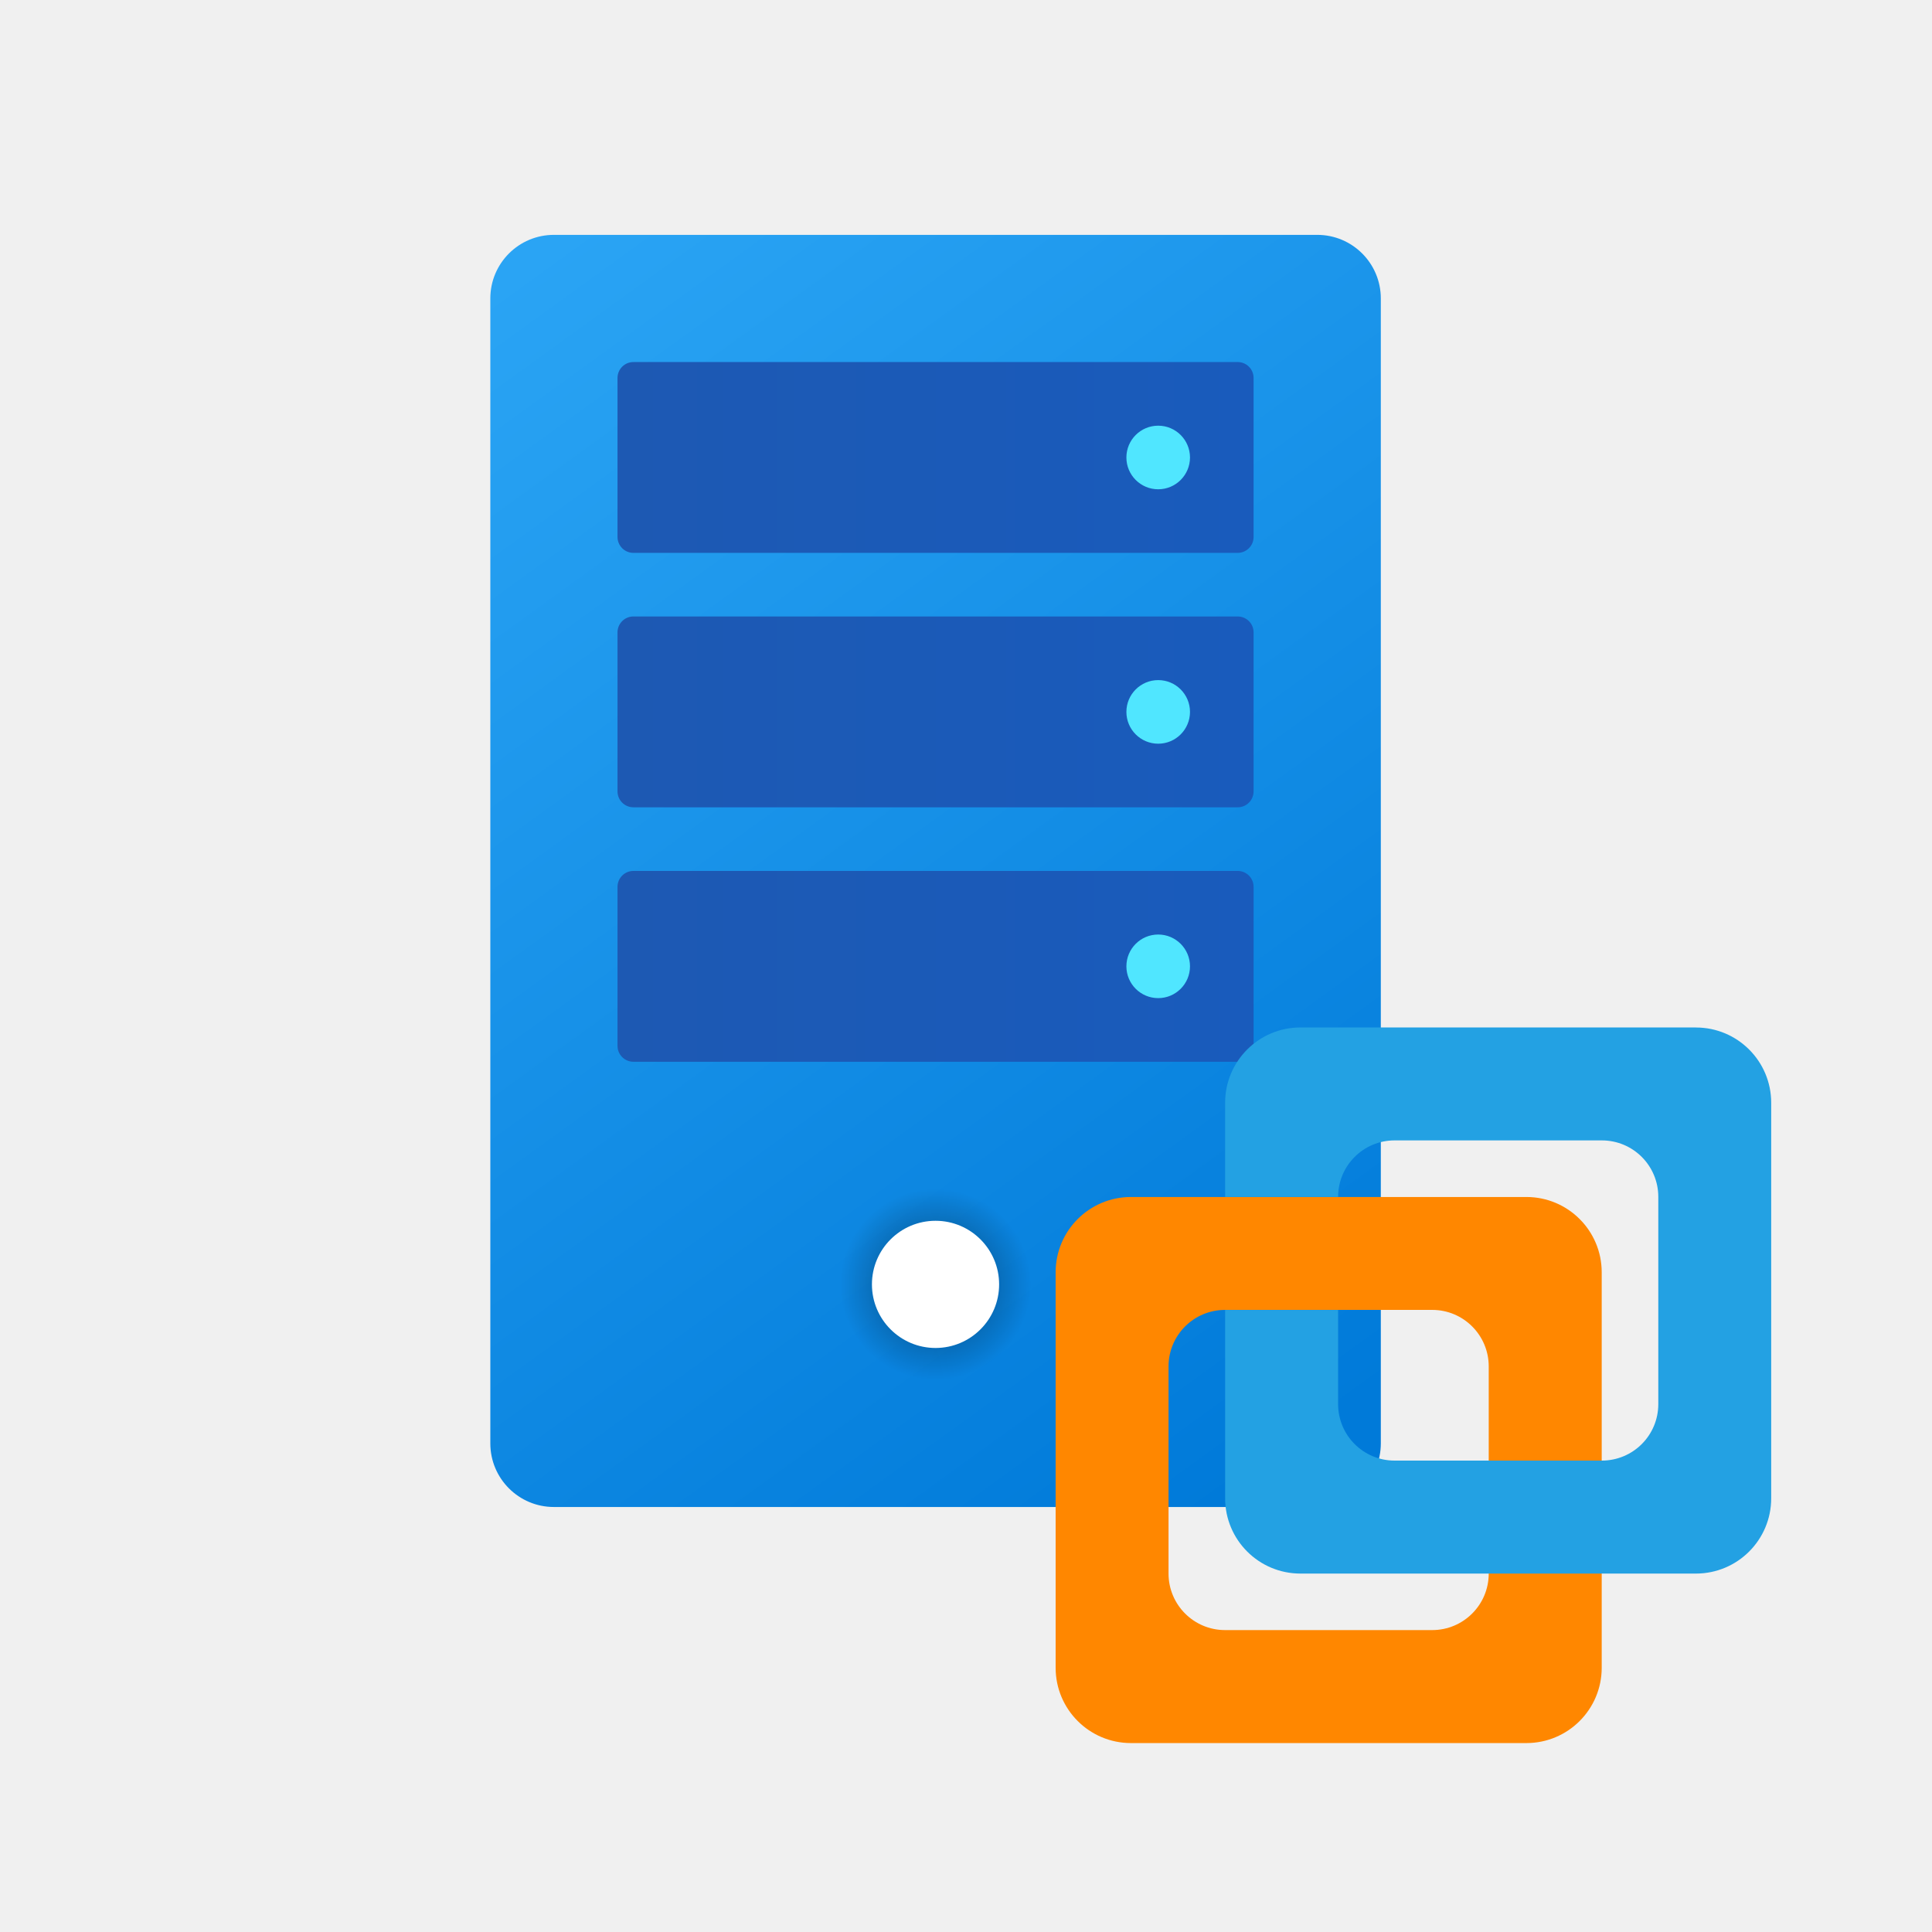
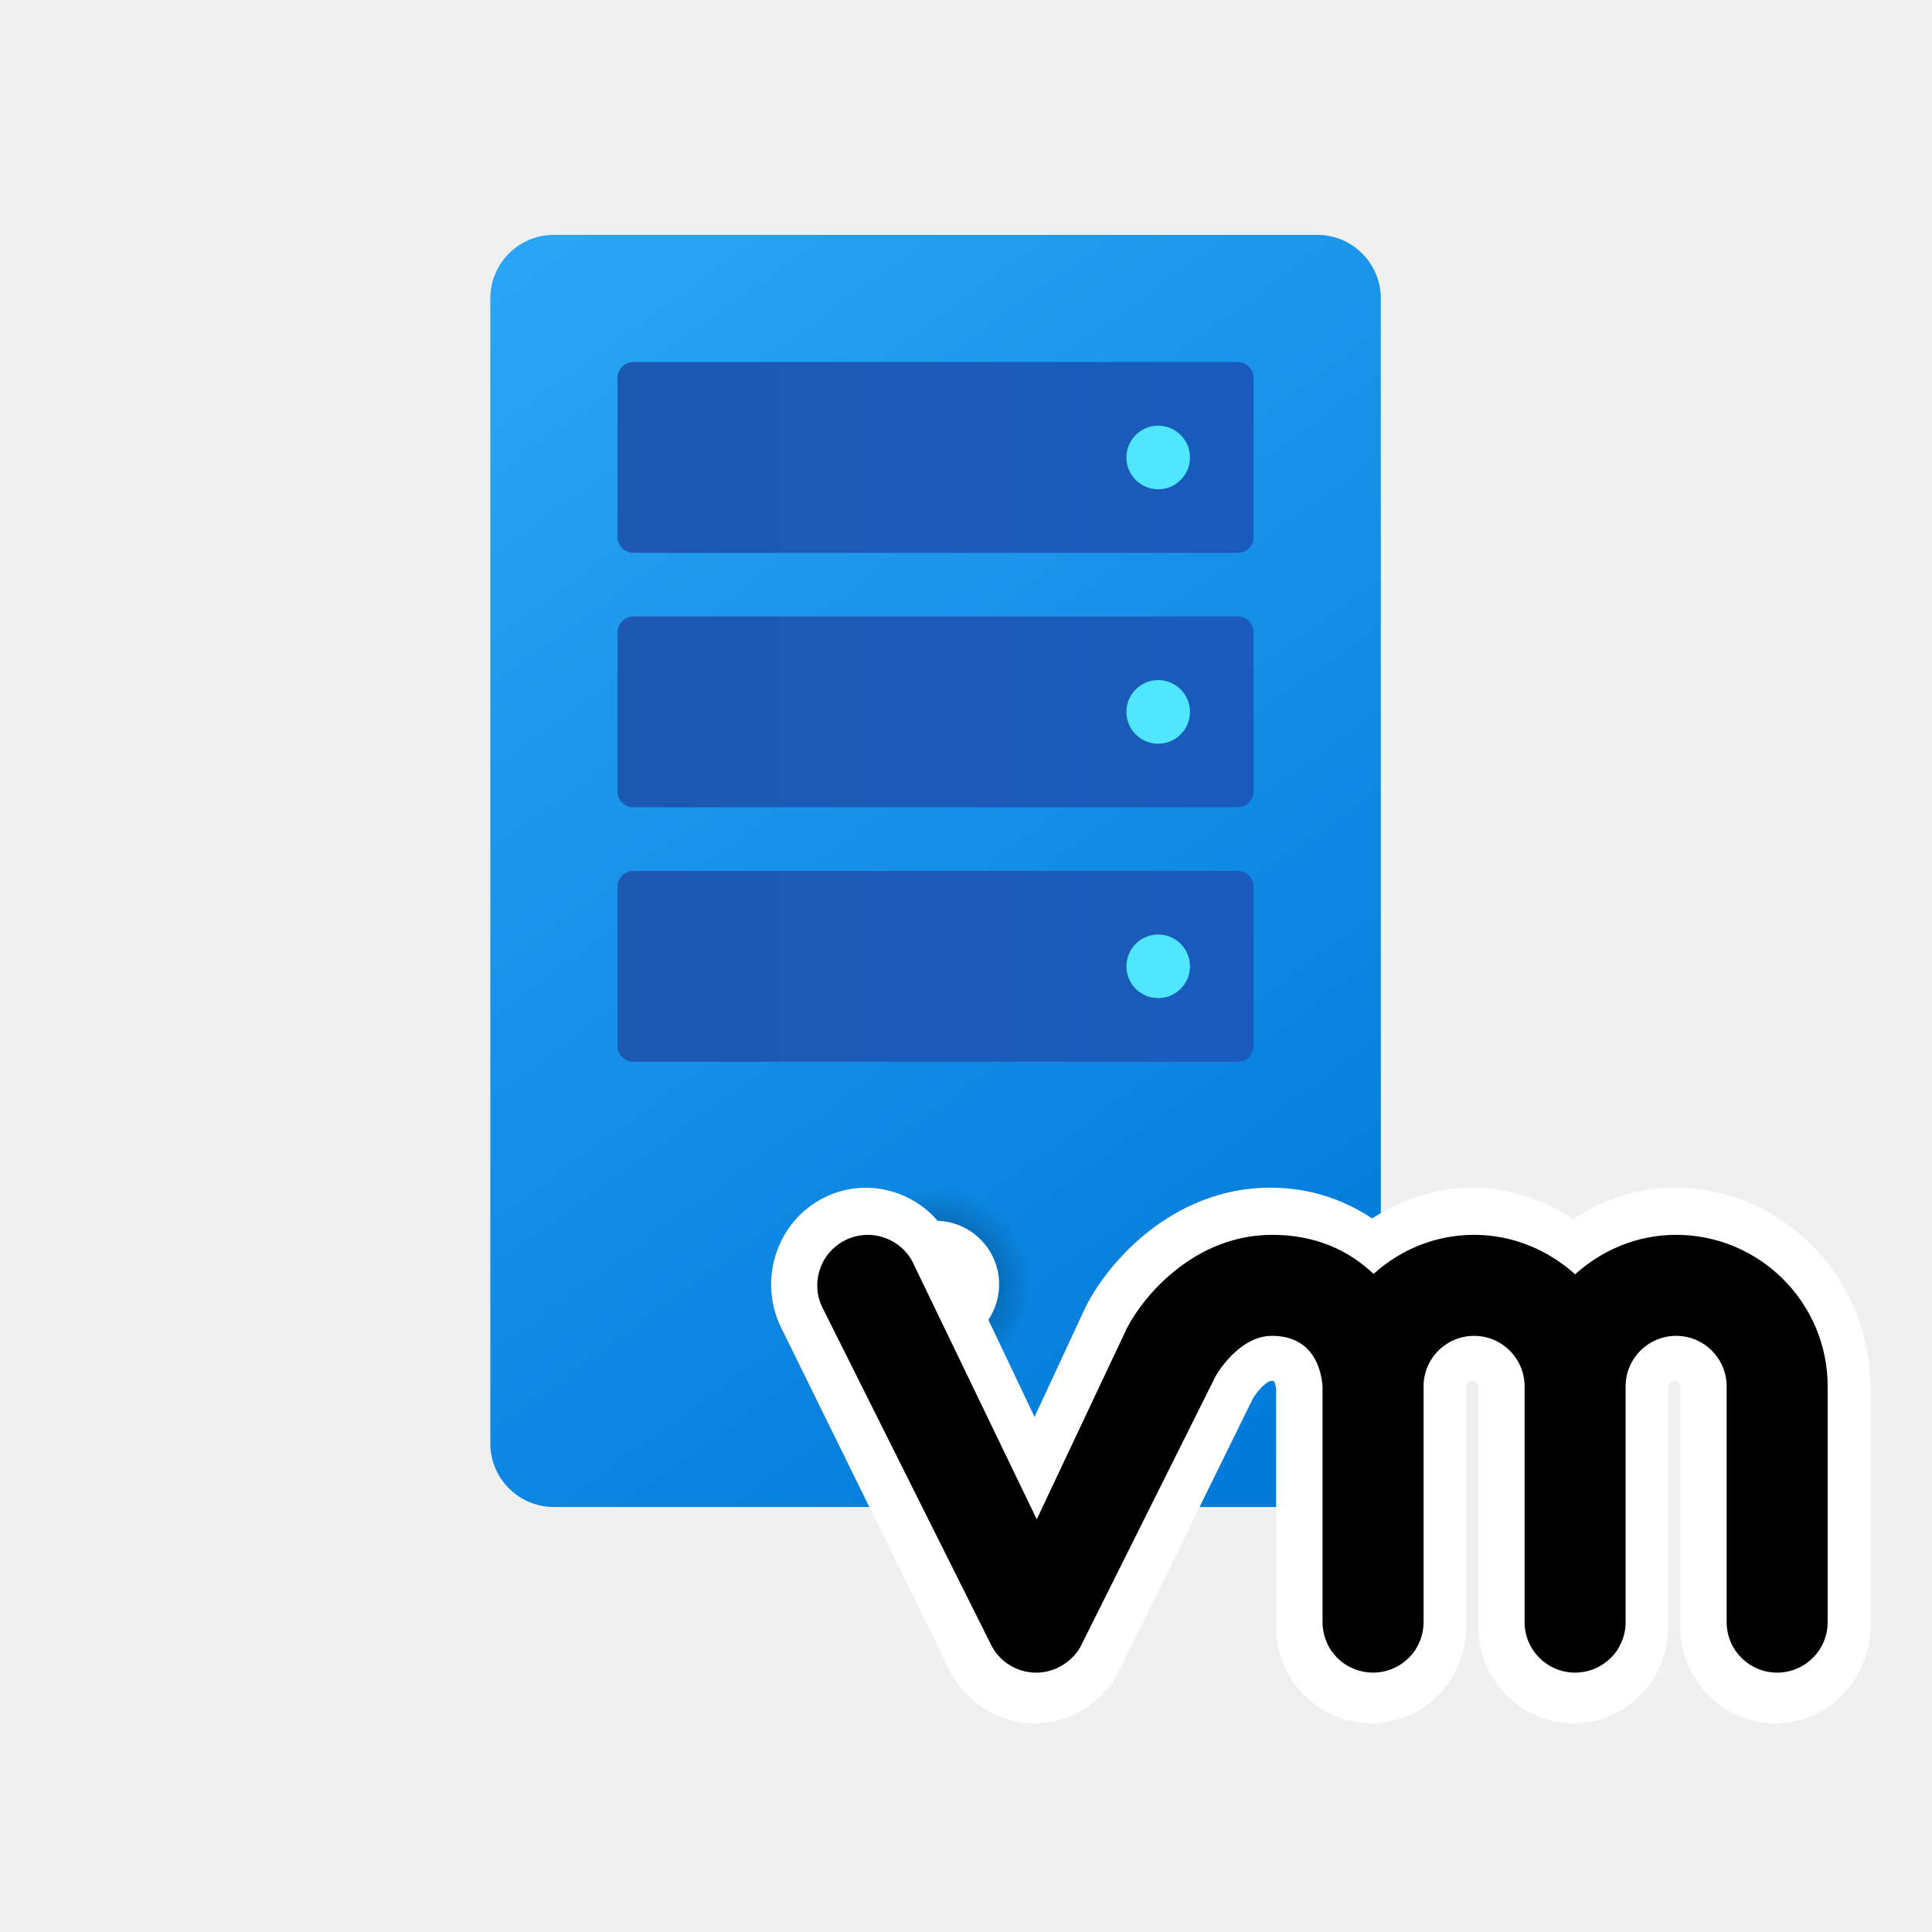
<svg xmlns="http://www.w3.org/2000/svg" viewBox="0 0 48 48" width="240px" height="240px" version="1.1" id="svg1633">
  <defs id="defs1637" />
  <linearGradient id="H5zWGZDzzYRltSZyl6Krha" x1="10.517" x2="36.546" y1="5.342" y2="41.361" gradientUnits="userSpaceOnUse" gradientTransform="matrix(0.7901616,0,0,0.7901616,4.279601,2.673918)">
    <stop offset="0" stop-color="#2aa4f4" id="stop1590" />
    <stop offset="1" stop-color="#007ad9" id="stop1592" />
  </linearGradient>
  <path fill="url(#H5zWGZDzzYRltSZyl6Krha)" d="M 32.725,5.835 H 13.762 c -0.873,0 -1.58,0.707 -1.58,1.58 V 35.861 c 0,0.873 0.707,1.58 1.58,1.58 h 18.964 c 0.873,0 1.58,-0.707 1.58,-1.58 V 7.415 c 0,-0.873 -0.707,-1.58 -1.58,-1.58 z" id="path1595" style="fill:url(#H5zWGZDzzYRltSZyl6Krha);stroke-width:0.79" />
  <radialGradient id="H5zWGZDzzYRltSZyl6Krhb" cx="24" cy="37" r="3" gradientUnits="userSpaceOnUse" gradientTransform="matrix(0.7901616,0,0,0.7901616,4.279601,2.673918)">
    <stop offset=".582" stop-opacity=".2" id="stop1597" />
    <stop offset="1" stop-opacity="0" id="stop1599" />
  </radialGradient>
  <circle cx="23.243" cy="31.91" r="2.37" fill="url(#H5zWGZDzzYRltSZyl6Krhb)" id="circle1602" style="fill:url(#H5zWGZDzzYRltSZyl6Krhb);stroke-width:0.79" />
  <circle cx="23.243" cy="31.91" r="1.58" fill="#ffffff" id="circle1604" style="stroke-width:0.79" />
  <linearGradient id="H5zWGZDzzYRltSZyl6Krhc" x1="14" x2="34" y1="11" y2="11" gradientUnits="userSpaceOnUse" gradientTransform="matrix(0.7901616,0,0,0.7901616,4.279601,2.673918)">
    <stop offset="0" stop-color="#1d59b3" id="stop1606" />
    <stop offset="1" stop-color="#195bbc" id="stop1608" />
  </linearGradient>
  <path fill="url(#H5zWGZDzzYRltSZyl6Krhc)" d="m 30.75,13.736 h -15.013 c -0.218,0 -0.395,-0.177 -0.395,-0.395 V 9.39 c 0,-0.218 0.177,-0.395 0.395,-0.395 h 15.013 c 0.218,0 0.395,0.177 0.395,0.395 v 3.951 c 0,0.218 -0.177,0.395 -0.395,0.395 z" id="path1611" style="fill:url(#H5zWGZDzzYRltSZyl6Krhc);stroke-width:0.79" />
  <circle cx="28.775" cy="11.366" r="0.79" fill="#50e6ff" id="circle1613" style="stroke-width:0.79" />
  <linearGradient id="H5zWGZDzzYRltSZyl6Krhd" x1="14" x2="34" y1="19" y2="19" gradientUnits="userSpaceOnUse" gradientTransform="matrix(0.7901616,0,0,0.7901616,4.279601,2.673918)">
    <stop offset="0" stop-color="#1d59b3" id="stop1615" />
    <stop offset="1" stop-color="#195bbc" id="stop1617" />
  </linearGradient>
  <path fill="url(#H5zWGZDzzYRltSZyl6Krhd)" d="m 30.75,20.057 h -15.013 c -0.218,0 -0.395,-0.177 -0.395,-0.395 v -3.951 c 0,-0.218 0.177,-0.395 0.395,-0.395 h 15.013 c 0.218,0 0.395,0.177 0.395,0.395 v 3.951 c 0,0.218 -0.177,0.395 -0.395,0.395 z" id="path1620" style="fill:url(#H5zWGZDzzYRltSZyl6Krhd);stroke-width:0.79" />
  <circle cx="28.775" cy="17.687" r="0.79" fill="#50e6ff" id="circle1622" style="stroke-width:0.79" />
  <linearGradient id="H5zWGZDzzYRltSZyl6Krhe" x1="14" x2="34" y1="27" y2="27" gradientUnits="userSpaceOnUse" gradientTransform="matrix(0.7901616,0,0,0.7901616,4.279601,2.673918)">
    <stop offset="0" stop-color="#1d59b3" id="stop1624" />
    <stop offset="1" stop-color="#195bbc" id="stop1626" />
  </linearGradient>
  <path fill="url(#H5zWGZDzzYRltSZyl6Krhe)" d="m 30.75,26.379 h -15.013 c -0.218,0 -0.395,-0.177 -0.395,-0.395 v -3.951 c 0,-0.218 0.177,-0.395 0.395,-0.395 h 15.013 c 0.218,0 0.395,0.177 0.395,0.395 v 3.951 c 0,0.218 -0.177,0.395 -0.395,0.395 z" id="path1629" style="fill:url(#H5zWGZDzzYRltSZyl6Krhe);stroke-width:0.79" />
  <circle cx="28.775" cy="24.008" r="0.79" fill="#50e6ff" id="circle1631" style="stroke-width:0.79" />
-   <path style="fill:#ff8700;fill-opacity:1;fill-rule:nonzero;stroke:none;stroke-width:0.094" d="m 37.923,43.306 h -9.825 c -1.034,0 -1.871,-0.838 -1.871,-1.871 v -9.825 c 0,-1.034 0.838,-1.871 1.871,-1.871 h 9.825 c 1.034,0 1.871,0.838 1.871,1.871 v 9.825 c 0,1.034 -0.838,1.871 -1.871,1.871 z m -0.936,-4.211 v -5.147 c 0,-0.775 -0.628,-1.404 -1.404,-1.404 h -5.147 c -0.775,0 -1.404,0.628 -1.404,1.404 v 5.147 c 0,0.775 0.628,1.404 1.404,1.404 h 5.147 c 0.775,0 1.404,-0.628 1.404,-1.404 z m 0,0" id="path718" />
-   <path style="fill:#23a1e3;fill-opacity:1;fill-rule:nonzero;stroke:none;stroke-width:0.094" d="m 42.134,25.527 h -9.825 c -1.034,0 -1.871,0.837 -1.871,1.871 v 2.339 h 2.807 c 0,-0.777 0.627,-1.404 1.404,-1.404 h 5.147 c 0.777,0 1.404,0.627 1.404,1.404 v 5.147 c 0,0.777 -0.627,1.404 -1.404,1.404 h -5.147 c -0.777,0 -1.404,-0.627 -1.404,-1.404 v -2.339 h -2.807 v 4.679 c 0,1.034 0.837,1.871 1.871,1.871 h 9.825 c 1.034,0 1.871,-0.837 1.871,-1.871 v -9.825 c 0,-1.034 -0.837,-1.871 -1.871,-1.871 z m 0,0" id="path724" />
+   <path id="path2" style="display:inline;opacity:1;stroke:#ffffff;stroke-width:1.243;stroke-dasharray:none;stroke-opacity:1" d="m 31.25,29.99 c -1.053,0 -1.935,0.414 -2.596,0.928 -0.661,0.513 -1.111,1.12 -1.357,1.594 a 0.467,0.467 0 0 0 -0.008,0.016 L 25.498,36.322 22.875,30.889 a 0.467,0.467 0 0 0 -0.014,-0.025 c -0.457,-0.814 -1.497,-1.111 -2.311,-0.66 -0.819,0.454 -1.115,1.499 -0.662,2.316 l 4.104,8.211 a 0.467,0.467 0 0 0 0.012,0.02 c 0.3,0.534 0.864,0.867 1.477,0.871 0.604,0.004 1.174,-0.317 1.486,-0.852 a 0.467,0.467 0 0 0 0.016,-0.025 l 3.293,-6.594 c 0.012,-0.02 0.127,-0.221 0.312,-0.41 0.193,-0.196 0.432,-0.348 0.662,-0.348 0.373,0 0.493,0.111 0.6,0.262 0.105,0.15 0.157,0.379 0.168,0.533 v 5.732 c 0,0.349 0.107,0.677 0.287,0.949 a 0.467,0.467 0 0 0 0.006,0.01 c 0.059,0.085 0.124,0.163 0.193,0.236 a 0.467,0.467 0 0 0 0.014,0.014 c 0.232,0.228 0.528,0.39 0.861,0.457 0.11,0.023 0.223,0.035 0.34,0.035 0.117,0 0.23,-0.012 0.34,-0.035 0.447,-0.089 0.825,-0.354 1.07,-0.709 a 0.467,0.467 0 0 0 0.012,-0.02 c 0.054,-0.087 0.101,-0.179 0.143,-0.273 a 0.467,0.467 0 0 0 0.002,-0.004 c 0.084,-0.199 0.135,-0.423 0.135,-0.66 v -5.76 c 0,-0.429 0.339,-0.768 0.768,-0.768 0.429,0 0.768,0.339 0.768,0.768 v 5.76 c 0,0.934 0.767,1.701 1.701,1.701 0.117,0 0.23,-0.013 0.338,-0.035 0.447,-0.089 0.826,-0.352 1.072,-0.709 a 0.467,0.467 0 0 0 0.012,-0.02 c 0.054,-0.087 0.101,-0.179 0.143,-0.273 a 0.467,0.467 0 0 0 0.002,-0.004 c 0.086,-0.203 0.133,-0.427 0.133,-0.66 v -5.76 c 0,-0.429 0.339,-0.768 0.768,-0.768 0.429,0 0.768,0.339 0.768,0.768 v 5.76 c 0,0.934 0.767,1.701 1.701,1.701 0.934,0 1.701,-0.767 1.701,-1.701 v -5.76 c 0,-2.294 -1.875,-4.17 -4.17,-4.17 -0.941,0 -1.774,0.363 -2.467,0.889 -0.693,-0.526 -1.528,-0.889 -2.469,-0.889 -0.934,0 -1.763,0.356 -2.453,0.877 C 33.099,30.368 32.296,29.99 31.25,29.99 Z" transform="matrix(1.016613,0,0,1.033655,-0.2126155,-0.8499926)" />
+   <path d="m 31.602,30.68 c -1.896,0 -3.167,1.477 -3.599,2.308 l -2.245,4.759 -3.099,-6.423 c -0.34,-0.605 -1.105,-0.82 -1.706,-0.487 -0.608,0.337 -0.827,1.101 -0.49,1.709 l 4.184,8.367 c 0.222,0.395 0.637,0.641 1.092,0.644 0.438,0.003 0.869,-0.239 1.098,-0.631 l 3.367,-6.74 c 0.006,-0.01 0.559,-0.997 1.399,-0.997 1.017,0 1.226,0.83 1.255,1.255 v 5.857 c 0,0.258 0.078,0.5 0.212,0.703 0.046,0.065 0.098,0.127 0.154,0.186 0.173,0.17 0.392,0.291 0.637,0.34 0.078,0.016 0.167,0.026 0.252,0.026 0.085,0 0.173,-0.01 0.252,-0.026 0.327,-0.065 0.608,-0.261 0.791,-0.526 0.043,-0.069 0.082,-0.141 0.114,-0.216 0.062,-0.147 0.098,-0.314 0.098,-0.487 v -5.857 c 0,-0.693 0.562,-1.255 1.255,-1.255 0.693,0 1.255,0.562 1.255,1.255 v 5.857 c 0,0.693 0.562,1.255 1.255,1.255 0.085,0 0.173,-0.01 0.252,-0.026 0.327,-0.065 0.608,-0.261 0.791,-0.526 0.043,-0.069 0.082,-0.141 0.114,-0.216 0.062,-0.147 0.098,-0.314 0.098,-0.487 v -5.857 c 0,-0.693 0.562,-1.255 1.255,-1.255 0.693,0 1.255,0.562 1.255,1.255 v 5.857 c 0,0.693 0.562,1.255 1.255,1.255 0.693,0 1.255,-0.562 1.255,-1.255 v -5.857 c 0,-2.076 -1.69,-3.765 -3.765,-3.765 -0.967,0 -1.843,0.379 -2.51,0.981 -0.667,-0.601 -1.543,-0.981 -2.51,-0.981 -0.964,0 -1.834,0.373 -2.497,0.971 -0.595,-0.565 -1.412,-0.971 -2.523,-0.971 z" id="path1-3" style="display:inline;stroke-width:0.837;stroke-dasharray:none" />
</svg>
